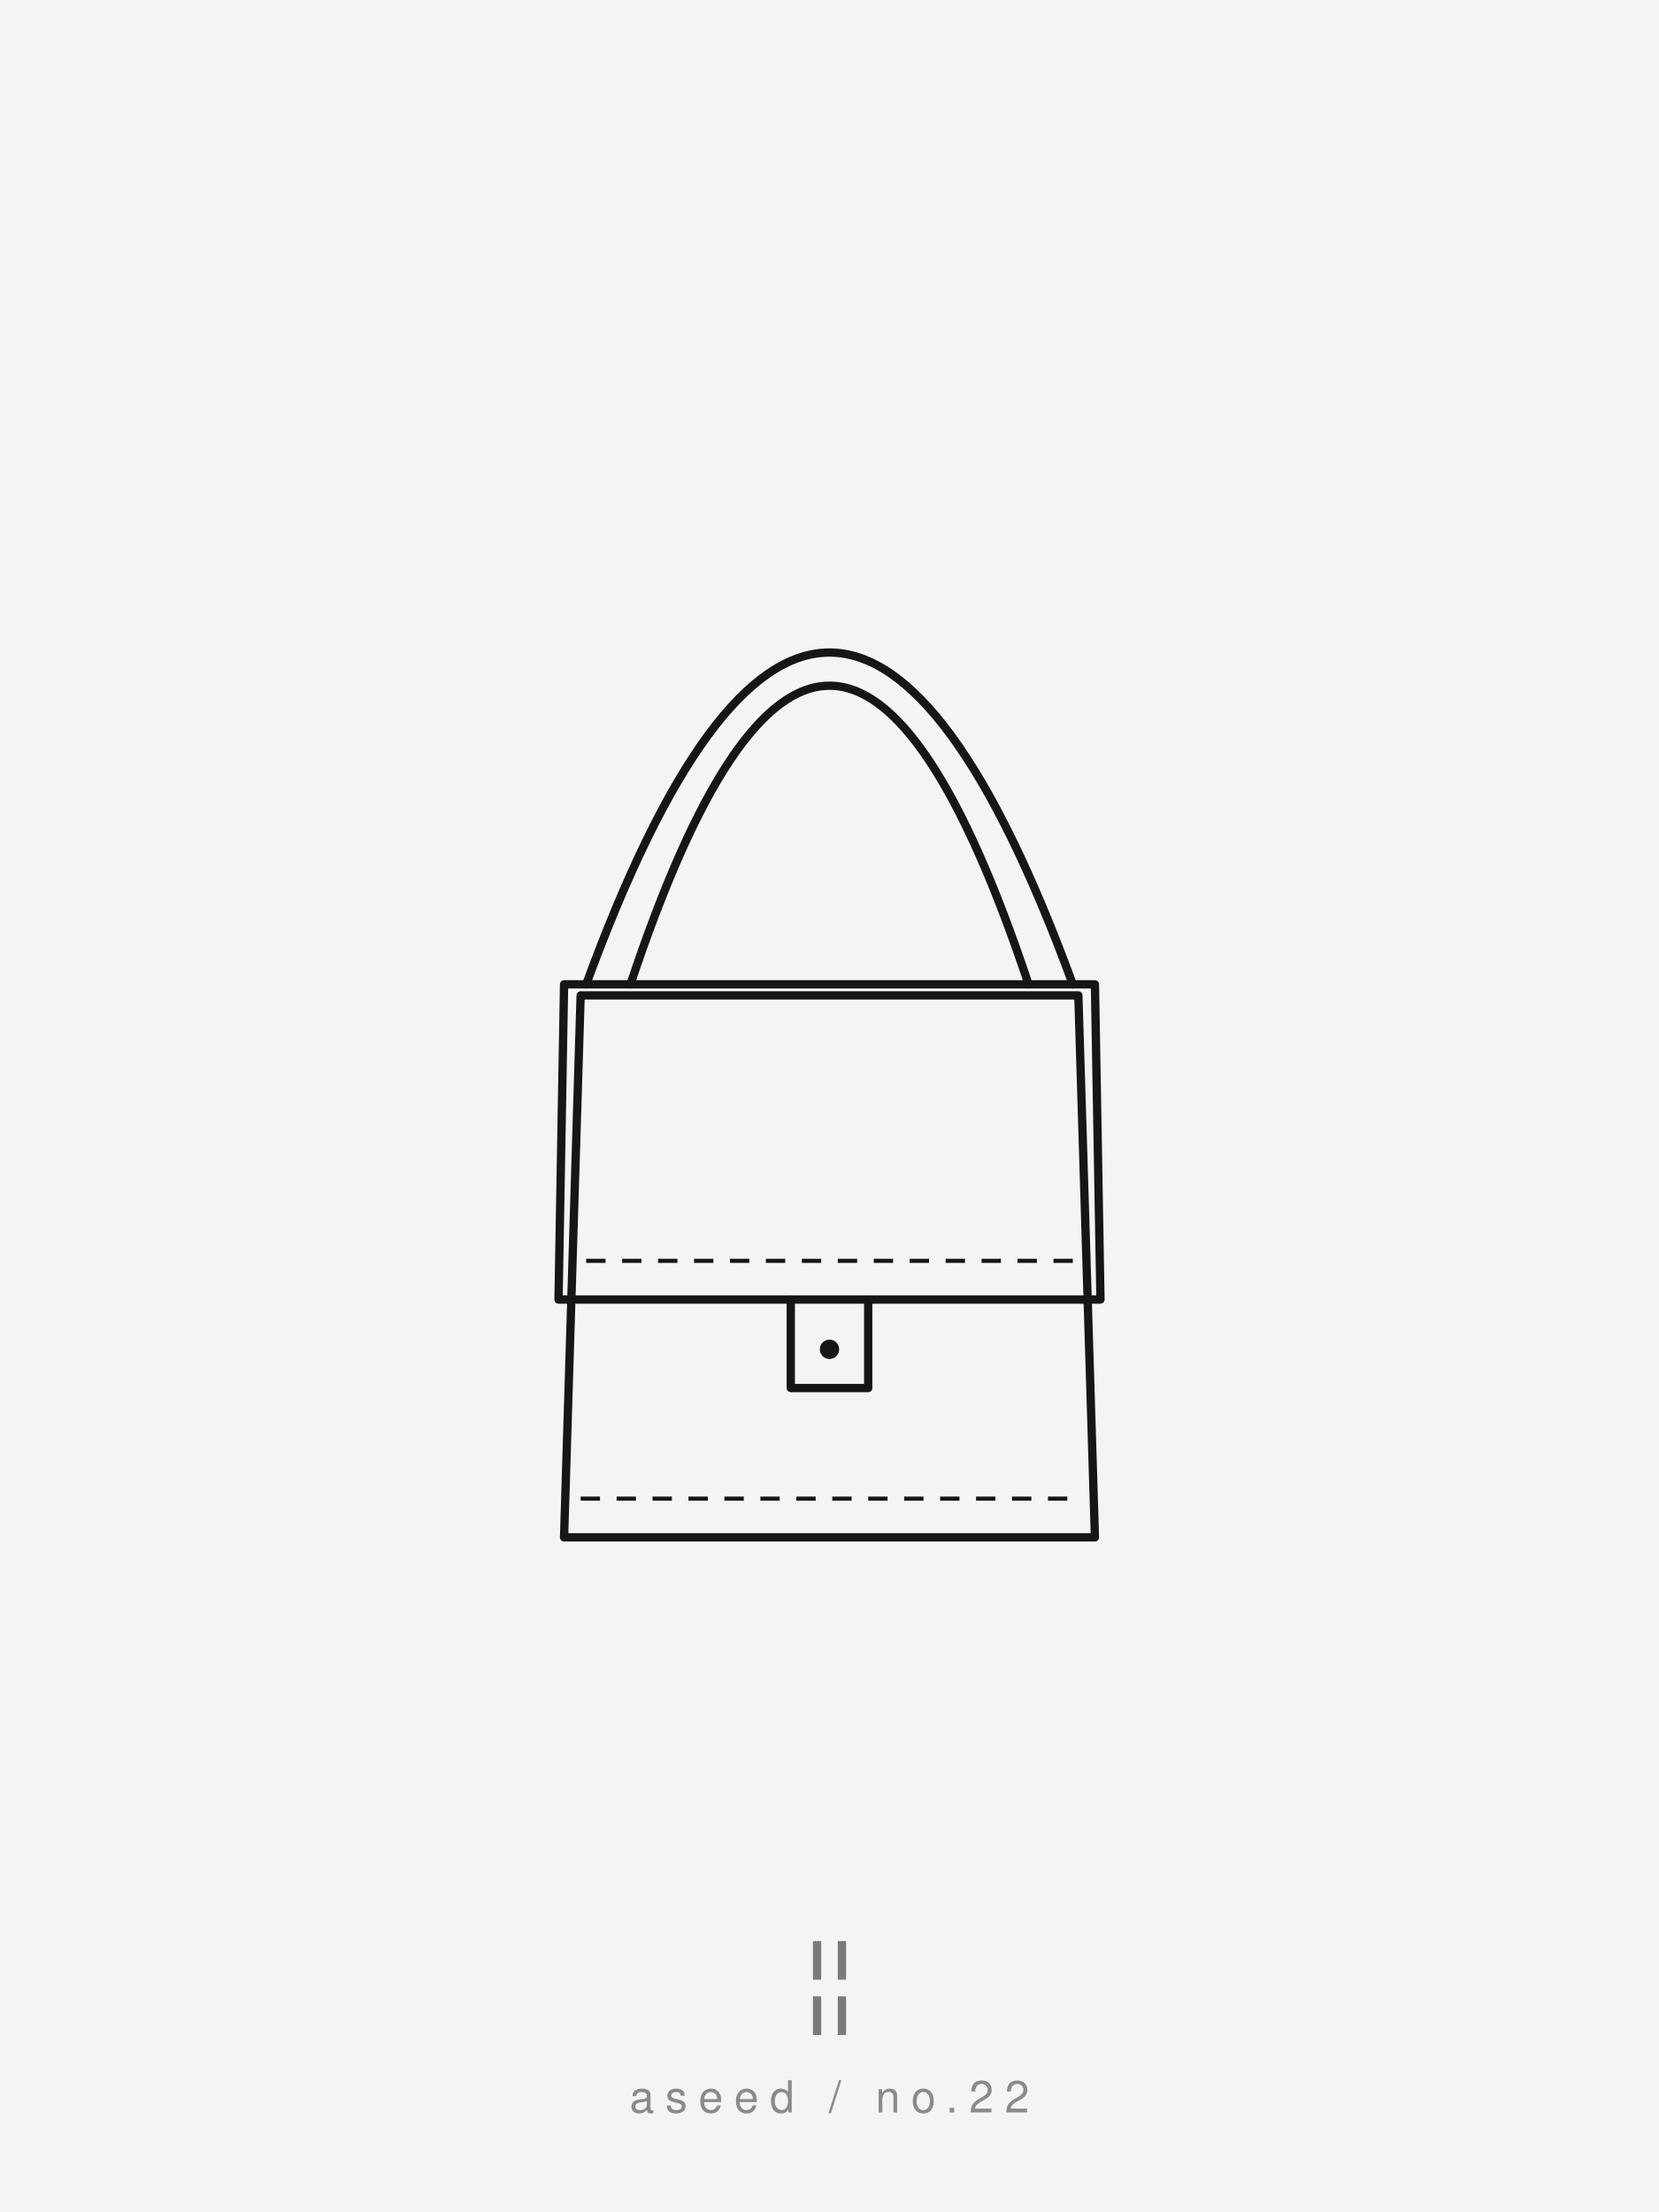
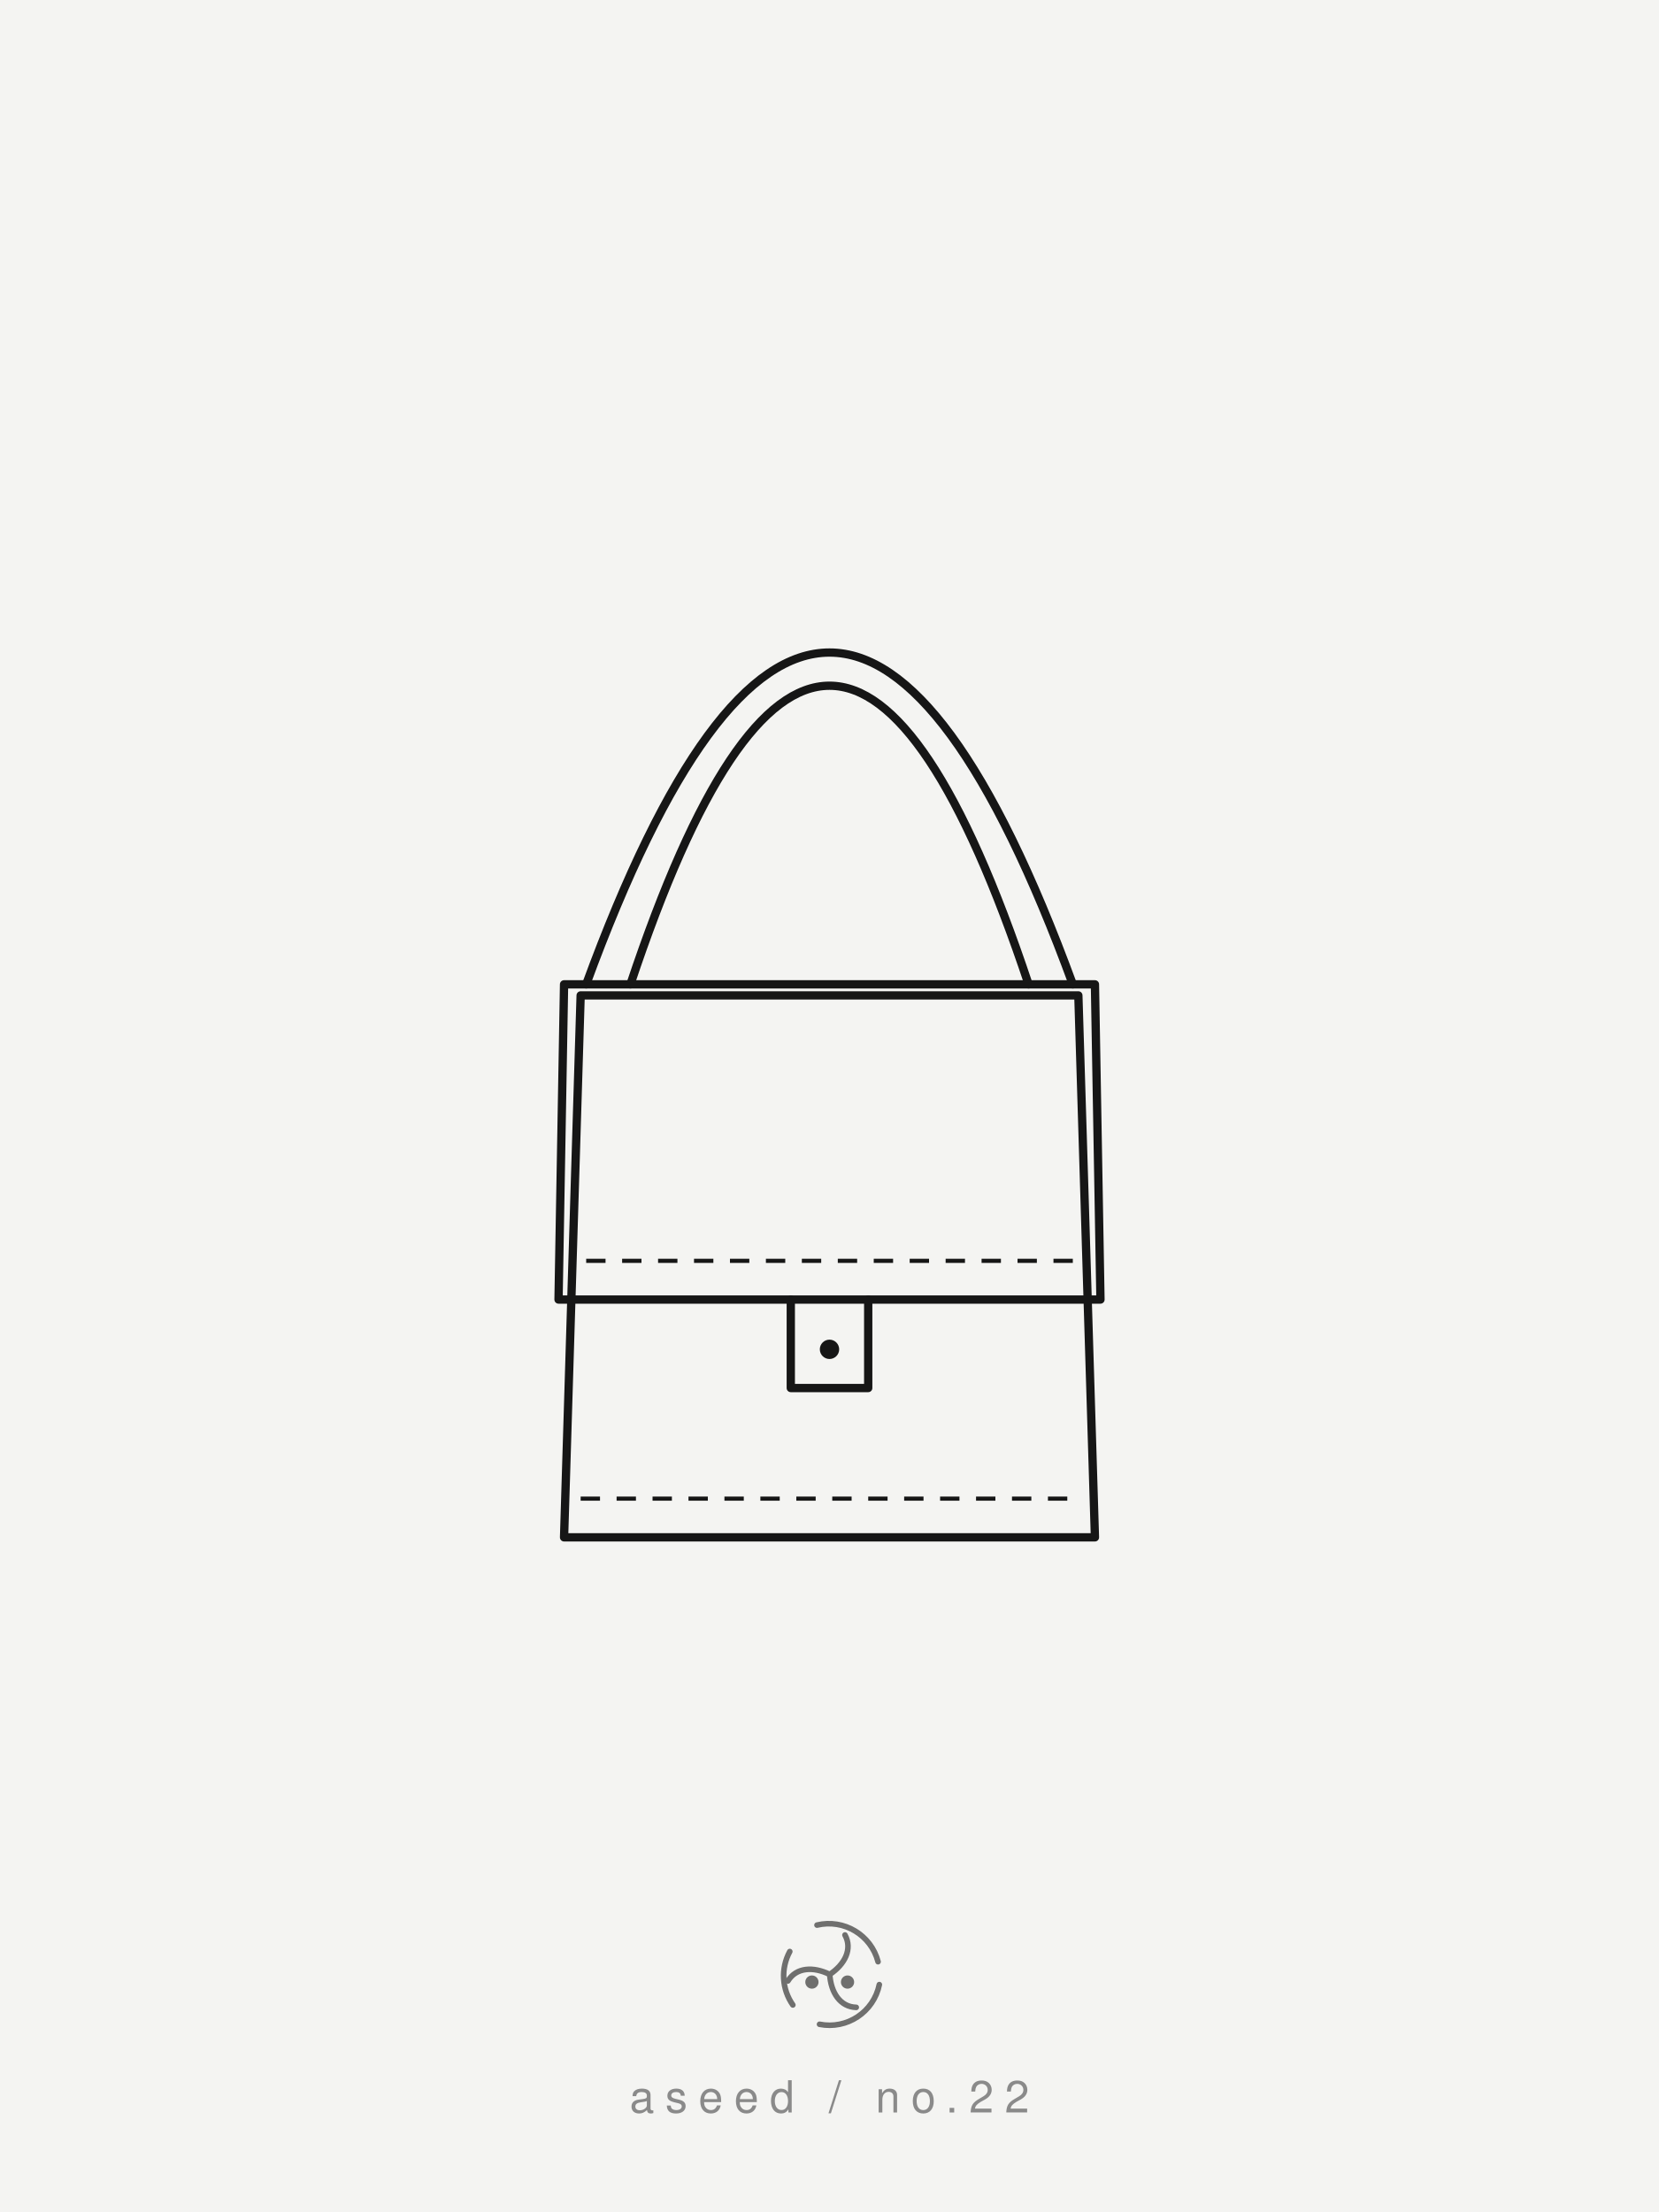
<svg xmlns="http://www.w3.org/2000/svg" viewBox="0 0 600 800">
  <rect width="600" height="800" fill="#f4f4f2" />
  <g fill="none" stroke="#161616" stroke-width="3" stroke-linecap="round" stroke-linejoin="round">
    <path d="M212,356 Q300,116 388,356" />
    <path d="M228,356 Q300,140 372,356" />
    <path d="M210,360 L390,360 L396,556 L204,556 Z" />
    <path d="M204,356 L396,356 L398,470 L202,470 Z" />
    <path d="M286,470 L286,502 L314,502 L314,470" />
  </g>
  <g fill="none" stroke="#161616" stroke-width="1.5" stroke-dasharray="7 6">
    <path d="M212,456 L388,456" />
    <path d="M210,542 L390,542" />
  </g>
  <g fill="#161616">
    <circle cx="300" cy="488" r="3.5" />
  </g>
-   <g fill="#161616" opacity=".55">
-     <rect x="294" y="702" width="3" height="14" />
-     <rect x="303" y="702" width="3" height="14" />
-     <rect x="294" y="722" width="3" height="14" />
-     <rect x="303" y="722" width="3" height="14" />
+   <g fill="none" stroke="#161616" stroke-width="2.2" stroke-linecap="round" opacity=".6" transform="translate(278,692) scale(0.92)">
+     <path d="M43.5,28 A20,20 0 0 1 20,43.6" />
+     <path d="M9.5,36 A20,20 0 0 1 8.3,15" />
+     <path d="M19,4.6 A20,20 0 0 1 43,19" />
+     <path d="M24,24 C30,20 33,14 30,8.5" />
+     <path d="M24,24 C30,20 33,14 30,8.5" transform="rotate(120 24 24)" />
+     <path d="M24,24 C30,20 33,14 30,8.5" transform="rotate(240 24 24)" />
+     <g fill="#161616" stroke="none">
+       <circle cx="31" cy="27" r="2.6" />
+       <circle cx="17" cy="27" r="2.6" />
+     </g>
  </g>
  <text x="300" y="764" font-family="Helvetica, Arial, sans-serif" font-size="16" letter-spacing="4" fill="#8a8a8a" text-anchor="middle">aseed / no.22</text>
</svg>
